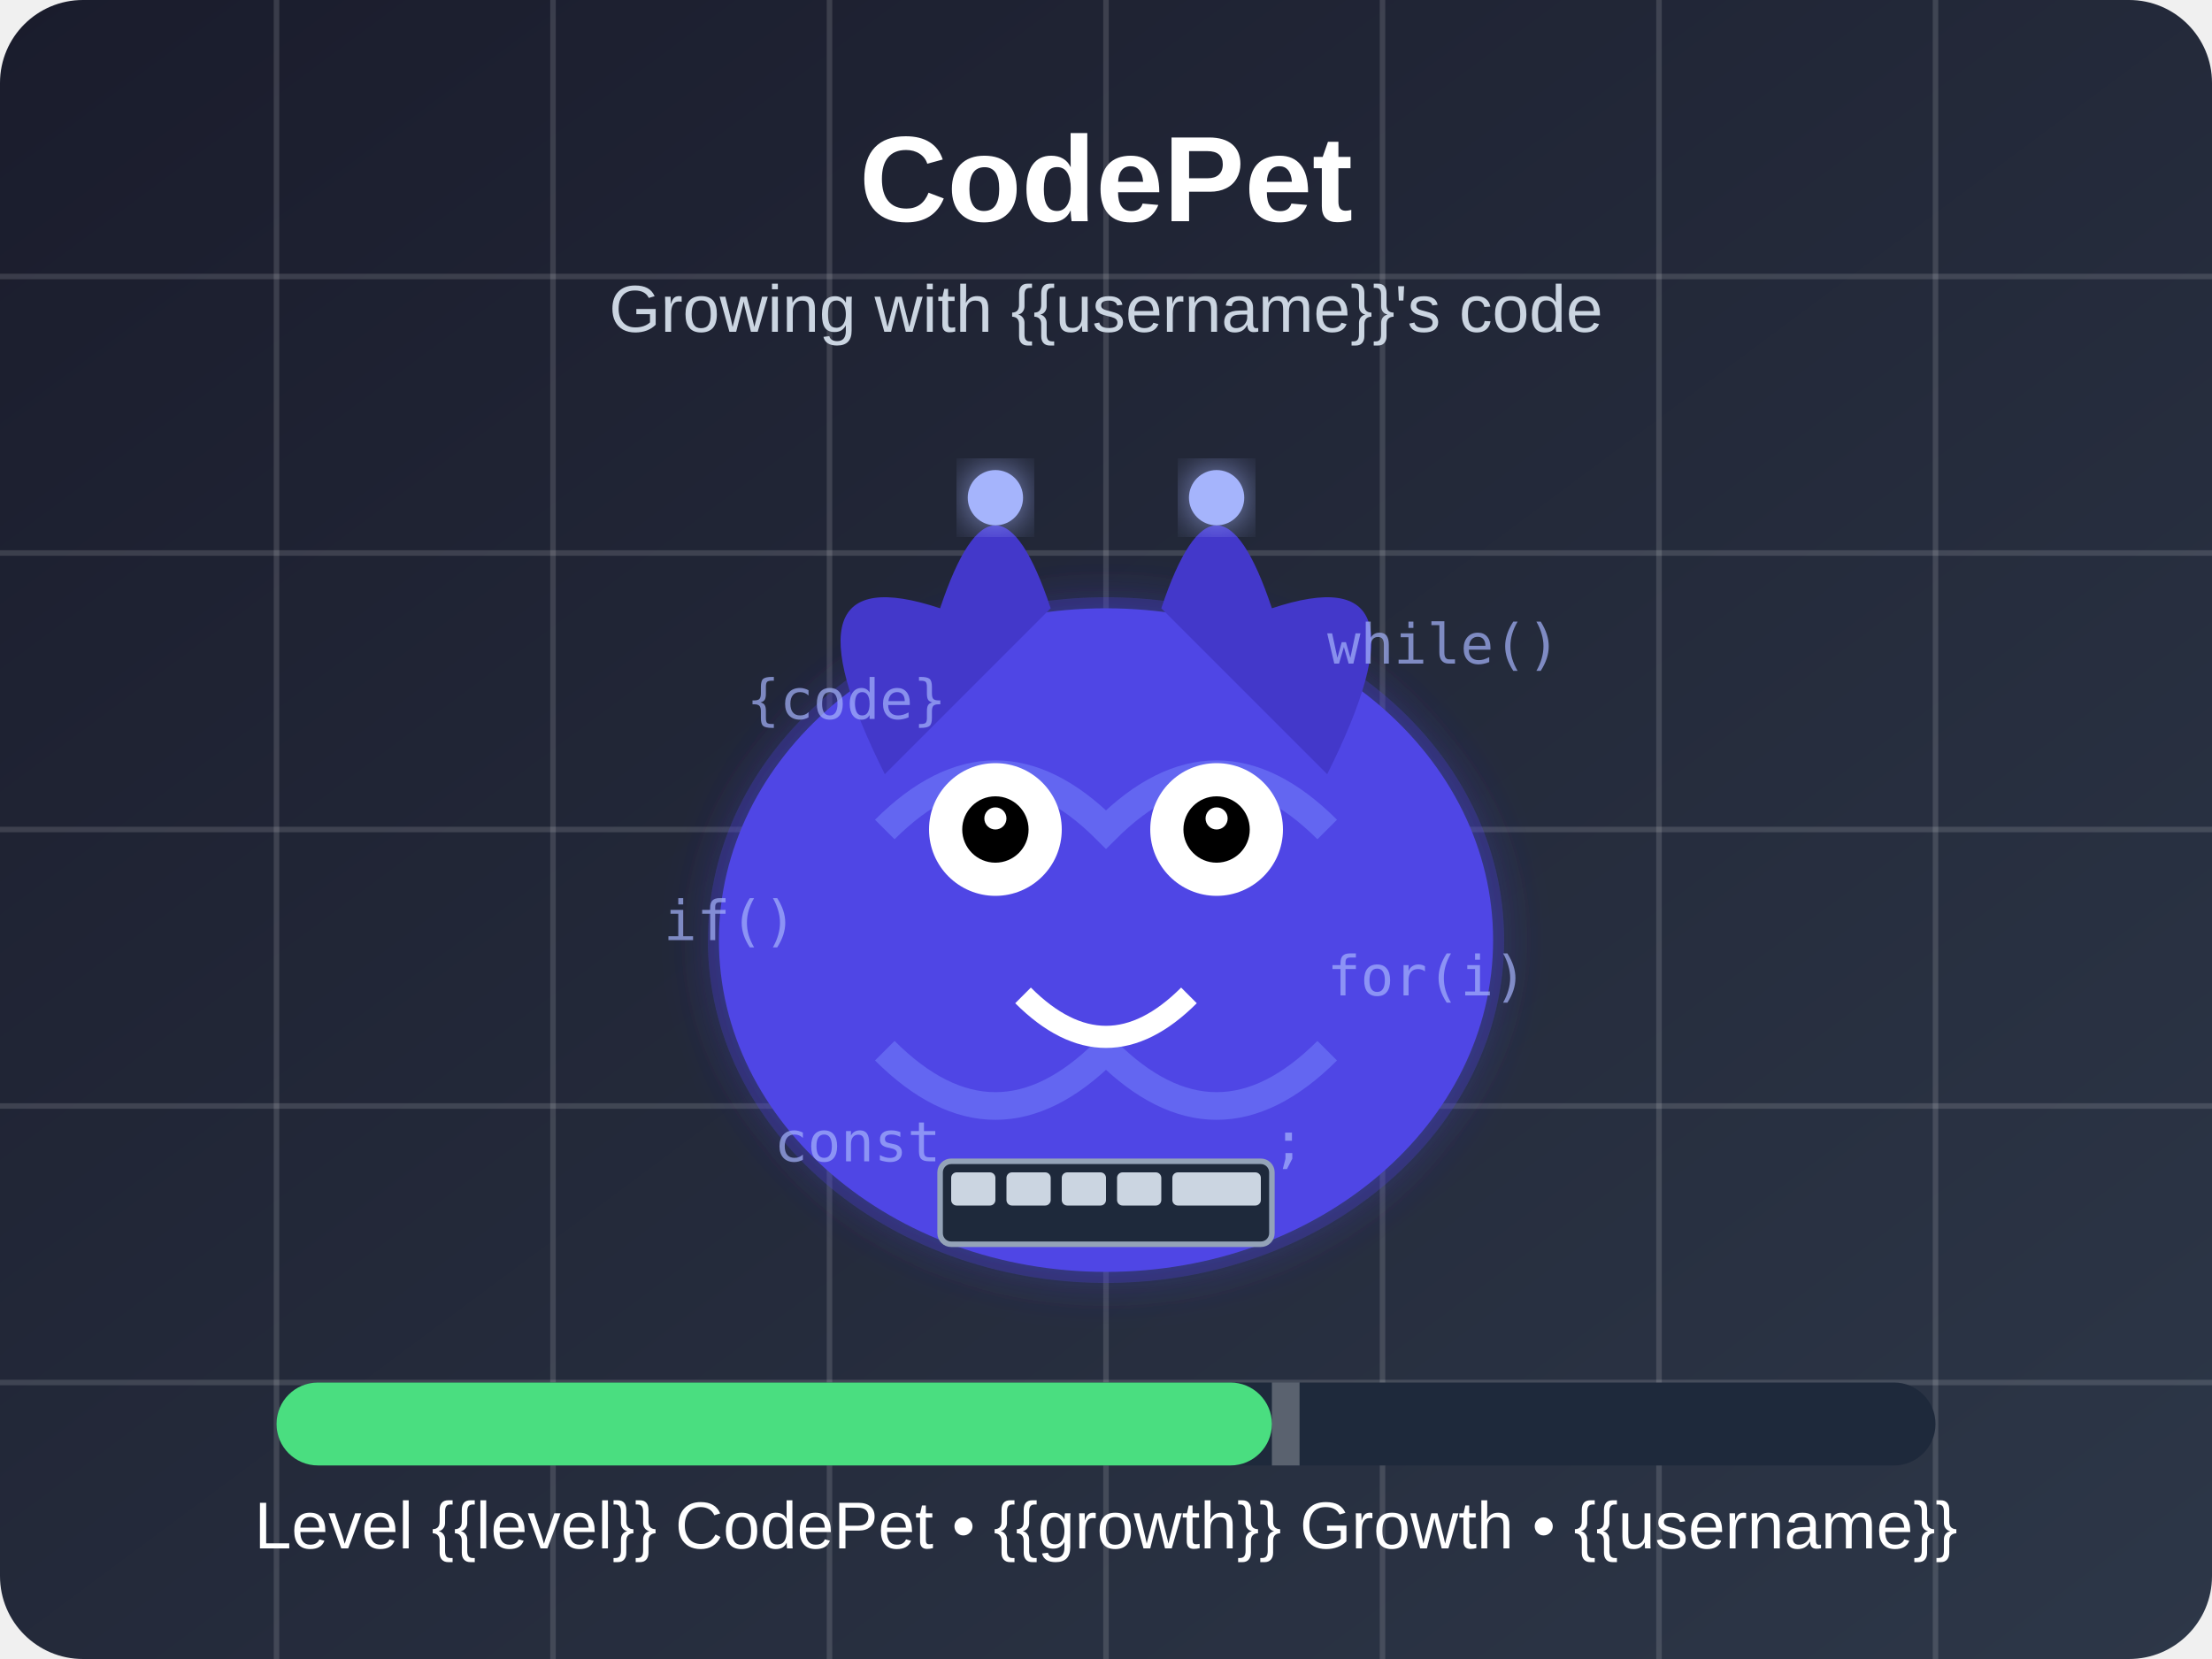
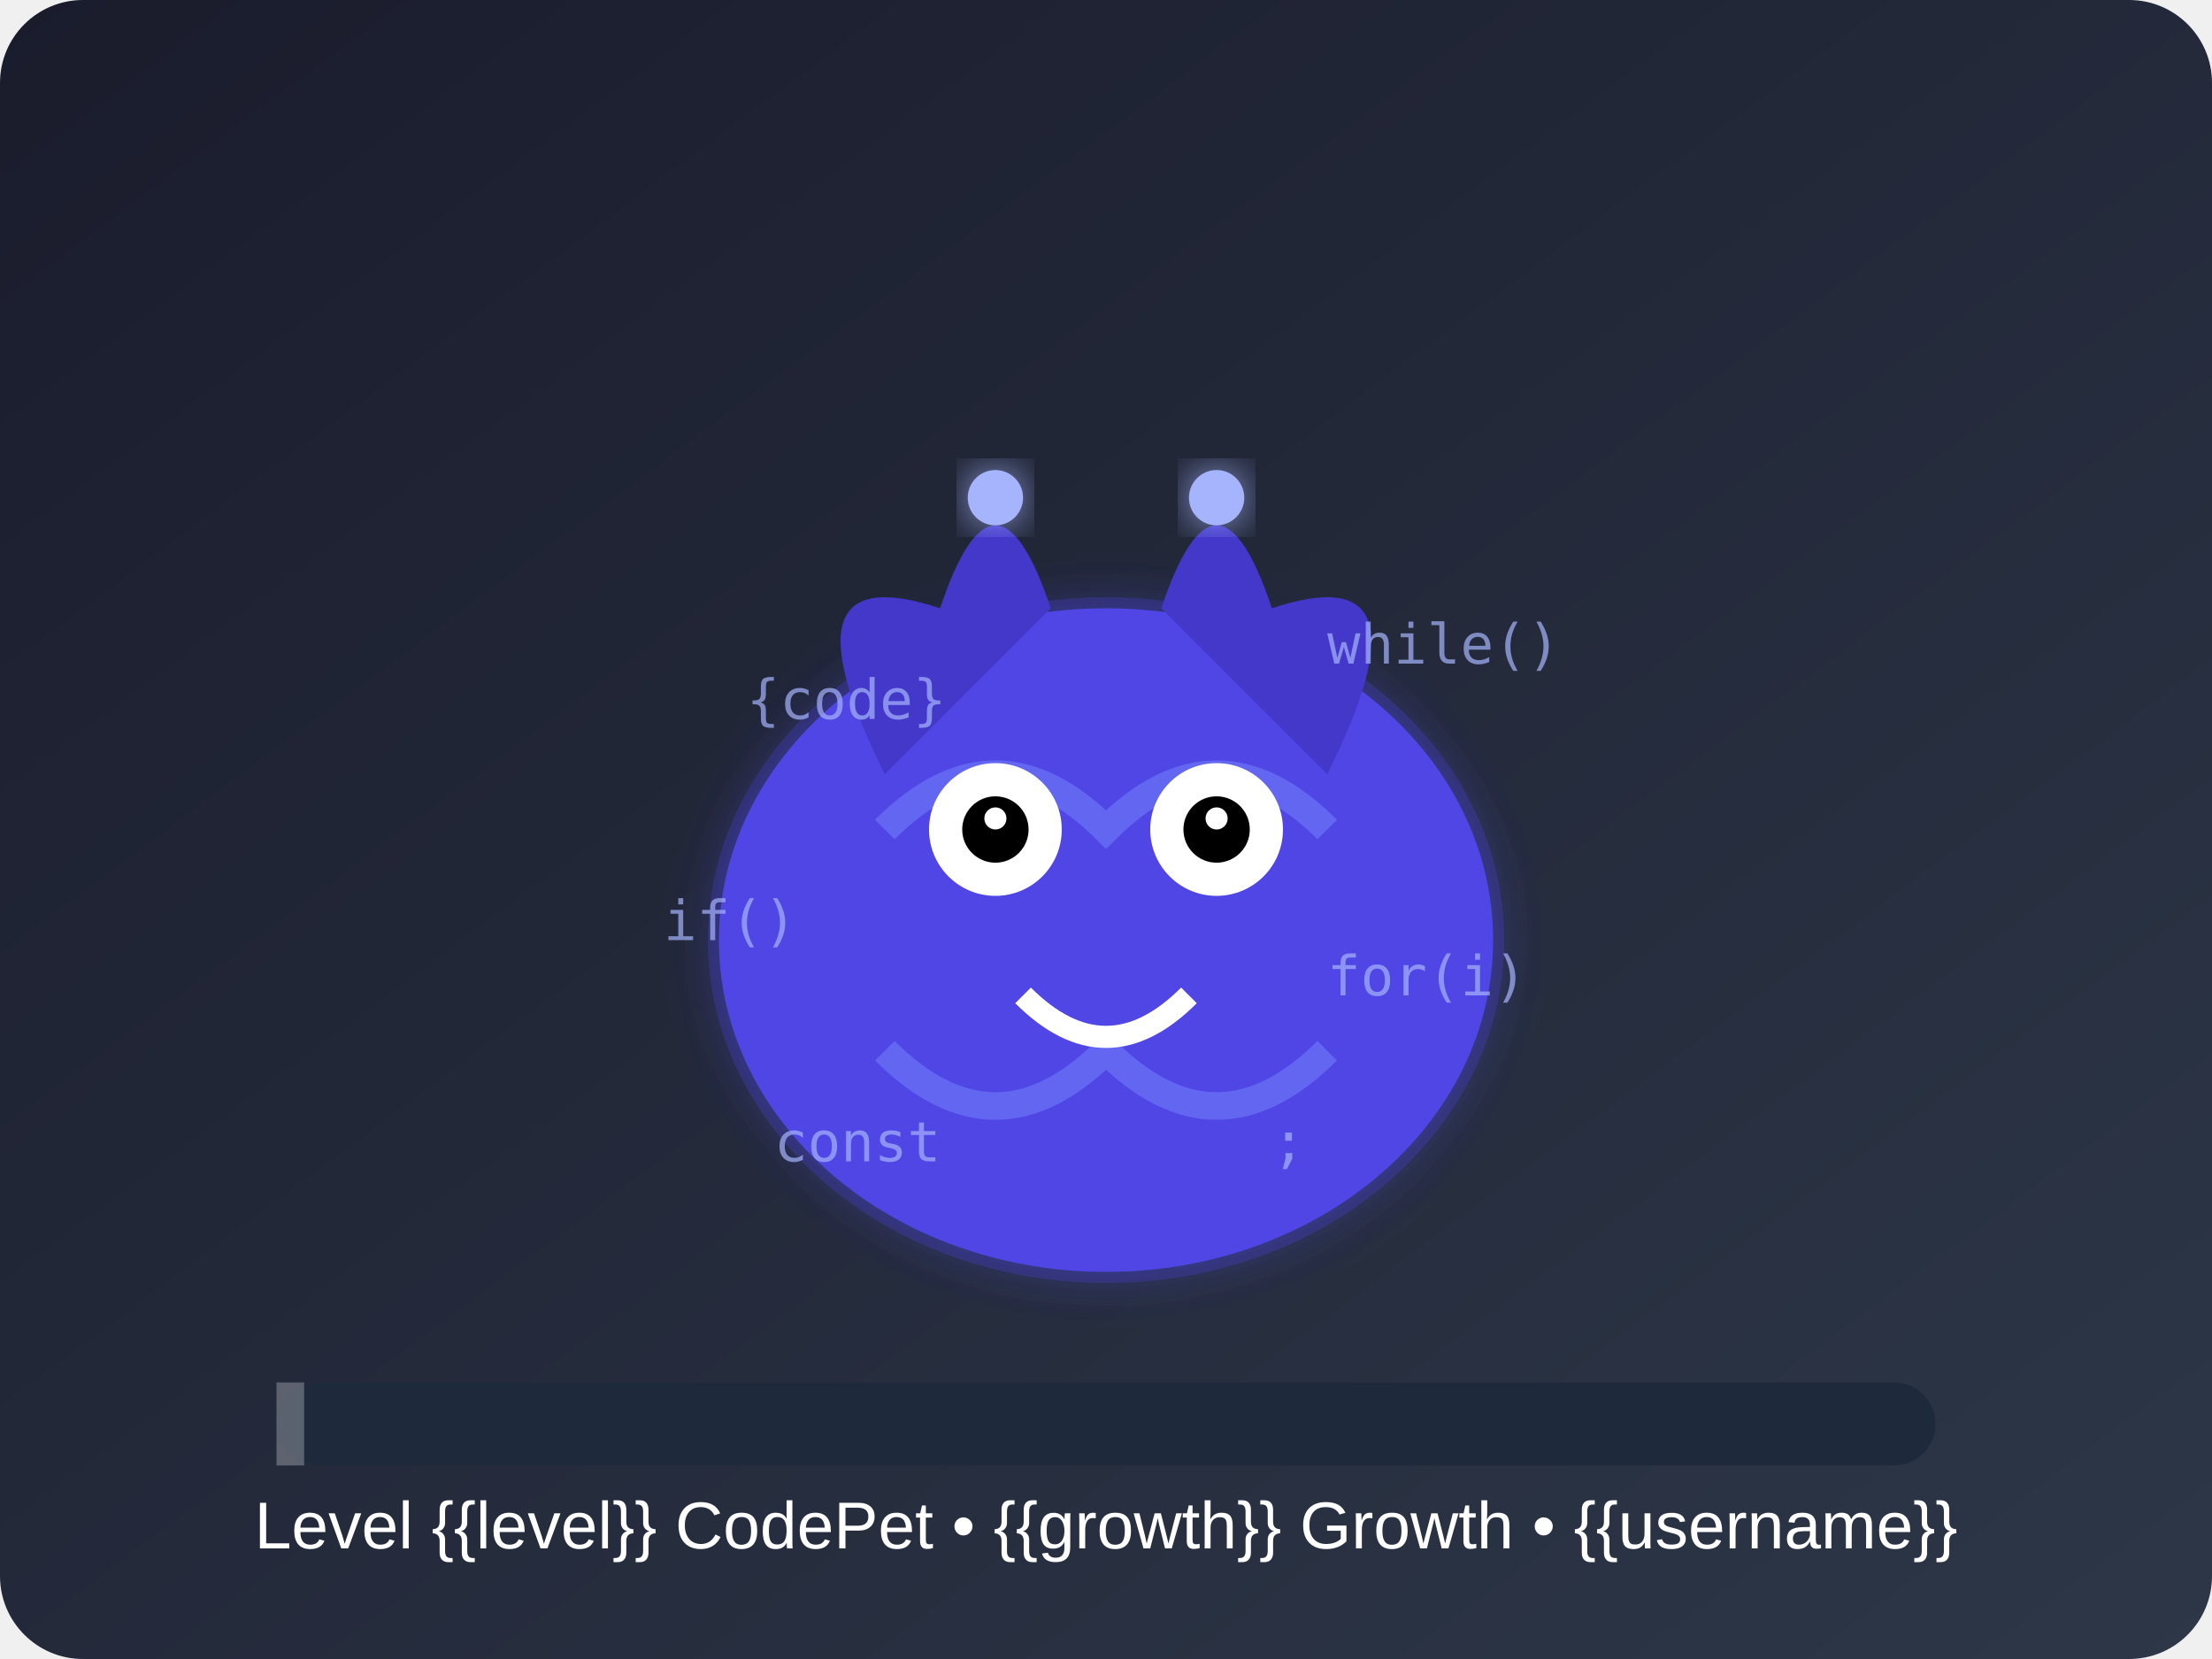
<svg xmlns="http://www.w3.org/2000/svg" viewBox="0 0 400 300">
  <defs>
    <linearGradient id="bg-gradient" x1="0%" y1="0%" x2="100%" y2="100%">
      <stop offset="0%" stop-color="#1a1c2c" />
      <stop offset="100%" stop-color="#2d3748" />
    </linearGradient>
    <filter id="glow" x="-20%" y="-20%" width="140%" height="140%">
      <feGaussianBlur stdDeviation="4" result="blur" />
      <feComposite in="SourceGraphic" in2="blur" operator="over" />
    </filter>
  </defs>
  <rect width="400" height="300" rx="15" fill="url(#bg-gradient)" />
-   <g stroke="#ffffff22" stroke-width="1">
-     <line x1="0" y1="50" x2="400" y2="50" />
-     <line x1="0" y1="100" x2="400" y2="100" />
-     <line x1="0" y1="150" x2="400" y2="150" />
-     <line x1="0" y1="200" x2="400" y2="200" />
-     <line x1="0" y1="250" x2="400" y2="250" />
-     <line x1="50" y1="0" x2="50" y2="300" />
-     <line x1="100" y1="0" x2="100" y2="300" />
-     <line x1="150" y1="0" x2="150" y2="300" />
-     <line x1="200" y1="0" x2="200" y2="300" />
-     <line x1="250" y1="0" x2="250" y2="300" />
-     <line x1="300" y1="0" x2="300" y2="300" />
-     <line x1="350" y1="0" x2="350" y2="300" />
-   </g>
-   <g id="pet" transform="translate(200,170)">
+   <g transform="translate(200,170)">
    <ellipse cx="0" cy="0" rx="72" ry="62" fill="#4f46e544" filter="url(#glow)" />
    <ellipse cx="0" cy="0" rx="70" ry="60" fill="#4f46e5" />
    <path d="M-40,-20 Q-20,-40 0,-20 Q20,-40 40,-20" stroke="#6366f1" stroke-width="5" fill="none" />
-     <path d="M-40,20  Q-20,40  0,20  Q20,40  40,20" stroke="#6366f1" stroke-width="5" fill="none" />
-     <g id="eyes" transform="translate(0,-20)">
+     <path d="M-40,20 Q-20,40 0,20 Q20,40 40,20" stroke="#6366f1" stroke-width="5" fill="none" />
+     <g transform="translate(0,-20)">
      <g transform="translate(-20,0)">
        <circle cx="0" cy="0" r="12" fill="#fff" />
        <circle cx="0" cy="0" r="6" fill="#000" />
        <circle cx="0" cy="-2" r="2" fill="#fff" />
      </g>
      <g transform="translate(20,0)">
        <circle cx="0" cy="0" r="12" fill="#fff" />
        <circle cx="0" cy="0" r="6" fill="#000" />
        <circle cx="0" cy="-2" r="2" fill="#fff" />
      </g>
    </g>
    <path d="M-15,10 Q0,25 15,10" stroke="#fff" stroke-width="4" fill="none" />
    <path d="M-40,-30 Q-60,-70 -30,-60 Q-20,-90 -10,-60" fill="#4338ca" />
-     <path d="M40,-30  Q60,-70  30,-60 Q20,-90  10,-60" fill="#4338ca" />
+     <path d="M40,-30 Q60,-70 30,-60 Q20,-90 10,-60" fill="#4338ca" />
    <circle cx="-20" cy="-80" r="5" fill="#a5b4fc" filter="url(#glow)" />
    <circle cx="20" cy="-80" r="5" fill="#a5b4fc" filter="url(#glow)" />
    <g font-family="monospace" font-size="10" fill="#a5b4fc" opacity="0.7">
      <text x="-65" y="-40">{code}</text>
      <text x="40" y="-50">while()</text>
      <text x="-80" y="0">if()</text>
      <text x="40" y="10">for(i)</text>
      <text x="-60" y="40">const</text>
      <text x="30" y="40">;</text>
    </g>
-     <g transform="translate(0,40)">
-       <rect x="-30" y="0" width="60" height="15" rx="2" fill="#1e293b" stroke="#94a3b8" stroke-width="1" />
-       <rect x="-28" y="2" width="8" height="6" rx="1" fill="#cbd5e1" />
-       <rect x="-18" y="2" width="8" height="6" rx="1" fill="#cbd5e1" />
-       <rect x="-8" y="2" width="8" height="6" rx="1" fill="#cbd5e1" />
-       <rect x="2" y="2" width="8" height="6" rx="1" fill="#cbd5e1" />
-       <rect x="12" y="2" width="16" height="6" rx="1" fill="#cbd5e1" />
-     </g>
  </g>
  <g transform="translate(50,250)">
    <rect width="300" height="15" rx="7.5" fill="#1e293b" />
-     <rect width="180" height="15" rx="7.5" fill="#4ade80" />
-     <rect x="180" width="5" height="15" fill="#ffffff44">
-       <animate attributeName="x" values="180;185;180" dur="2s" repeatCount="indefinite" />
+     <rect width="{{growthWidth}}" height="15" rx="7.5" fill="#4ade80" />
+     <rect x="{{growthWidth}}" width="5" height="15" fill="#ffffff44">
+       <animate attributeName="x" values="{{growthWidth}};{{growthPlus}};{{growthWidth}}" dur="2s" repeatCount="indefinite" />
    </rect>
  </g>
  <g text-anchor="middle" font-family="Arial, sans-serif" fill="#fff">
    <text x="200" y="280" font-size="12">
-   Level {{level}} CodePet • {{growth}} Growth • {{username}}
- </text>
-     <text x="200" y="40" font-size="22" font-weight="bold">CodePet</text>
-     <text x="200" y="60" font-size="12" fill="#cbd5e1">
-       Growing with {{username}}'s code
+       Level {{level}} CodePet • {{growth}} Growth • {{username}}
    </text>
  </g>
</svg>
